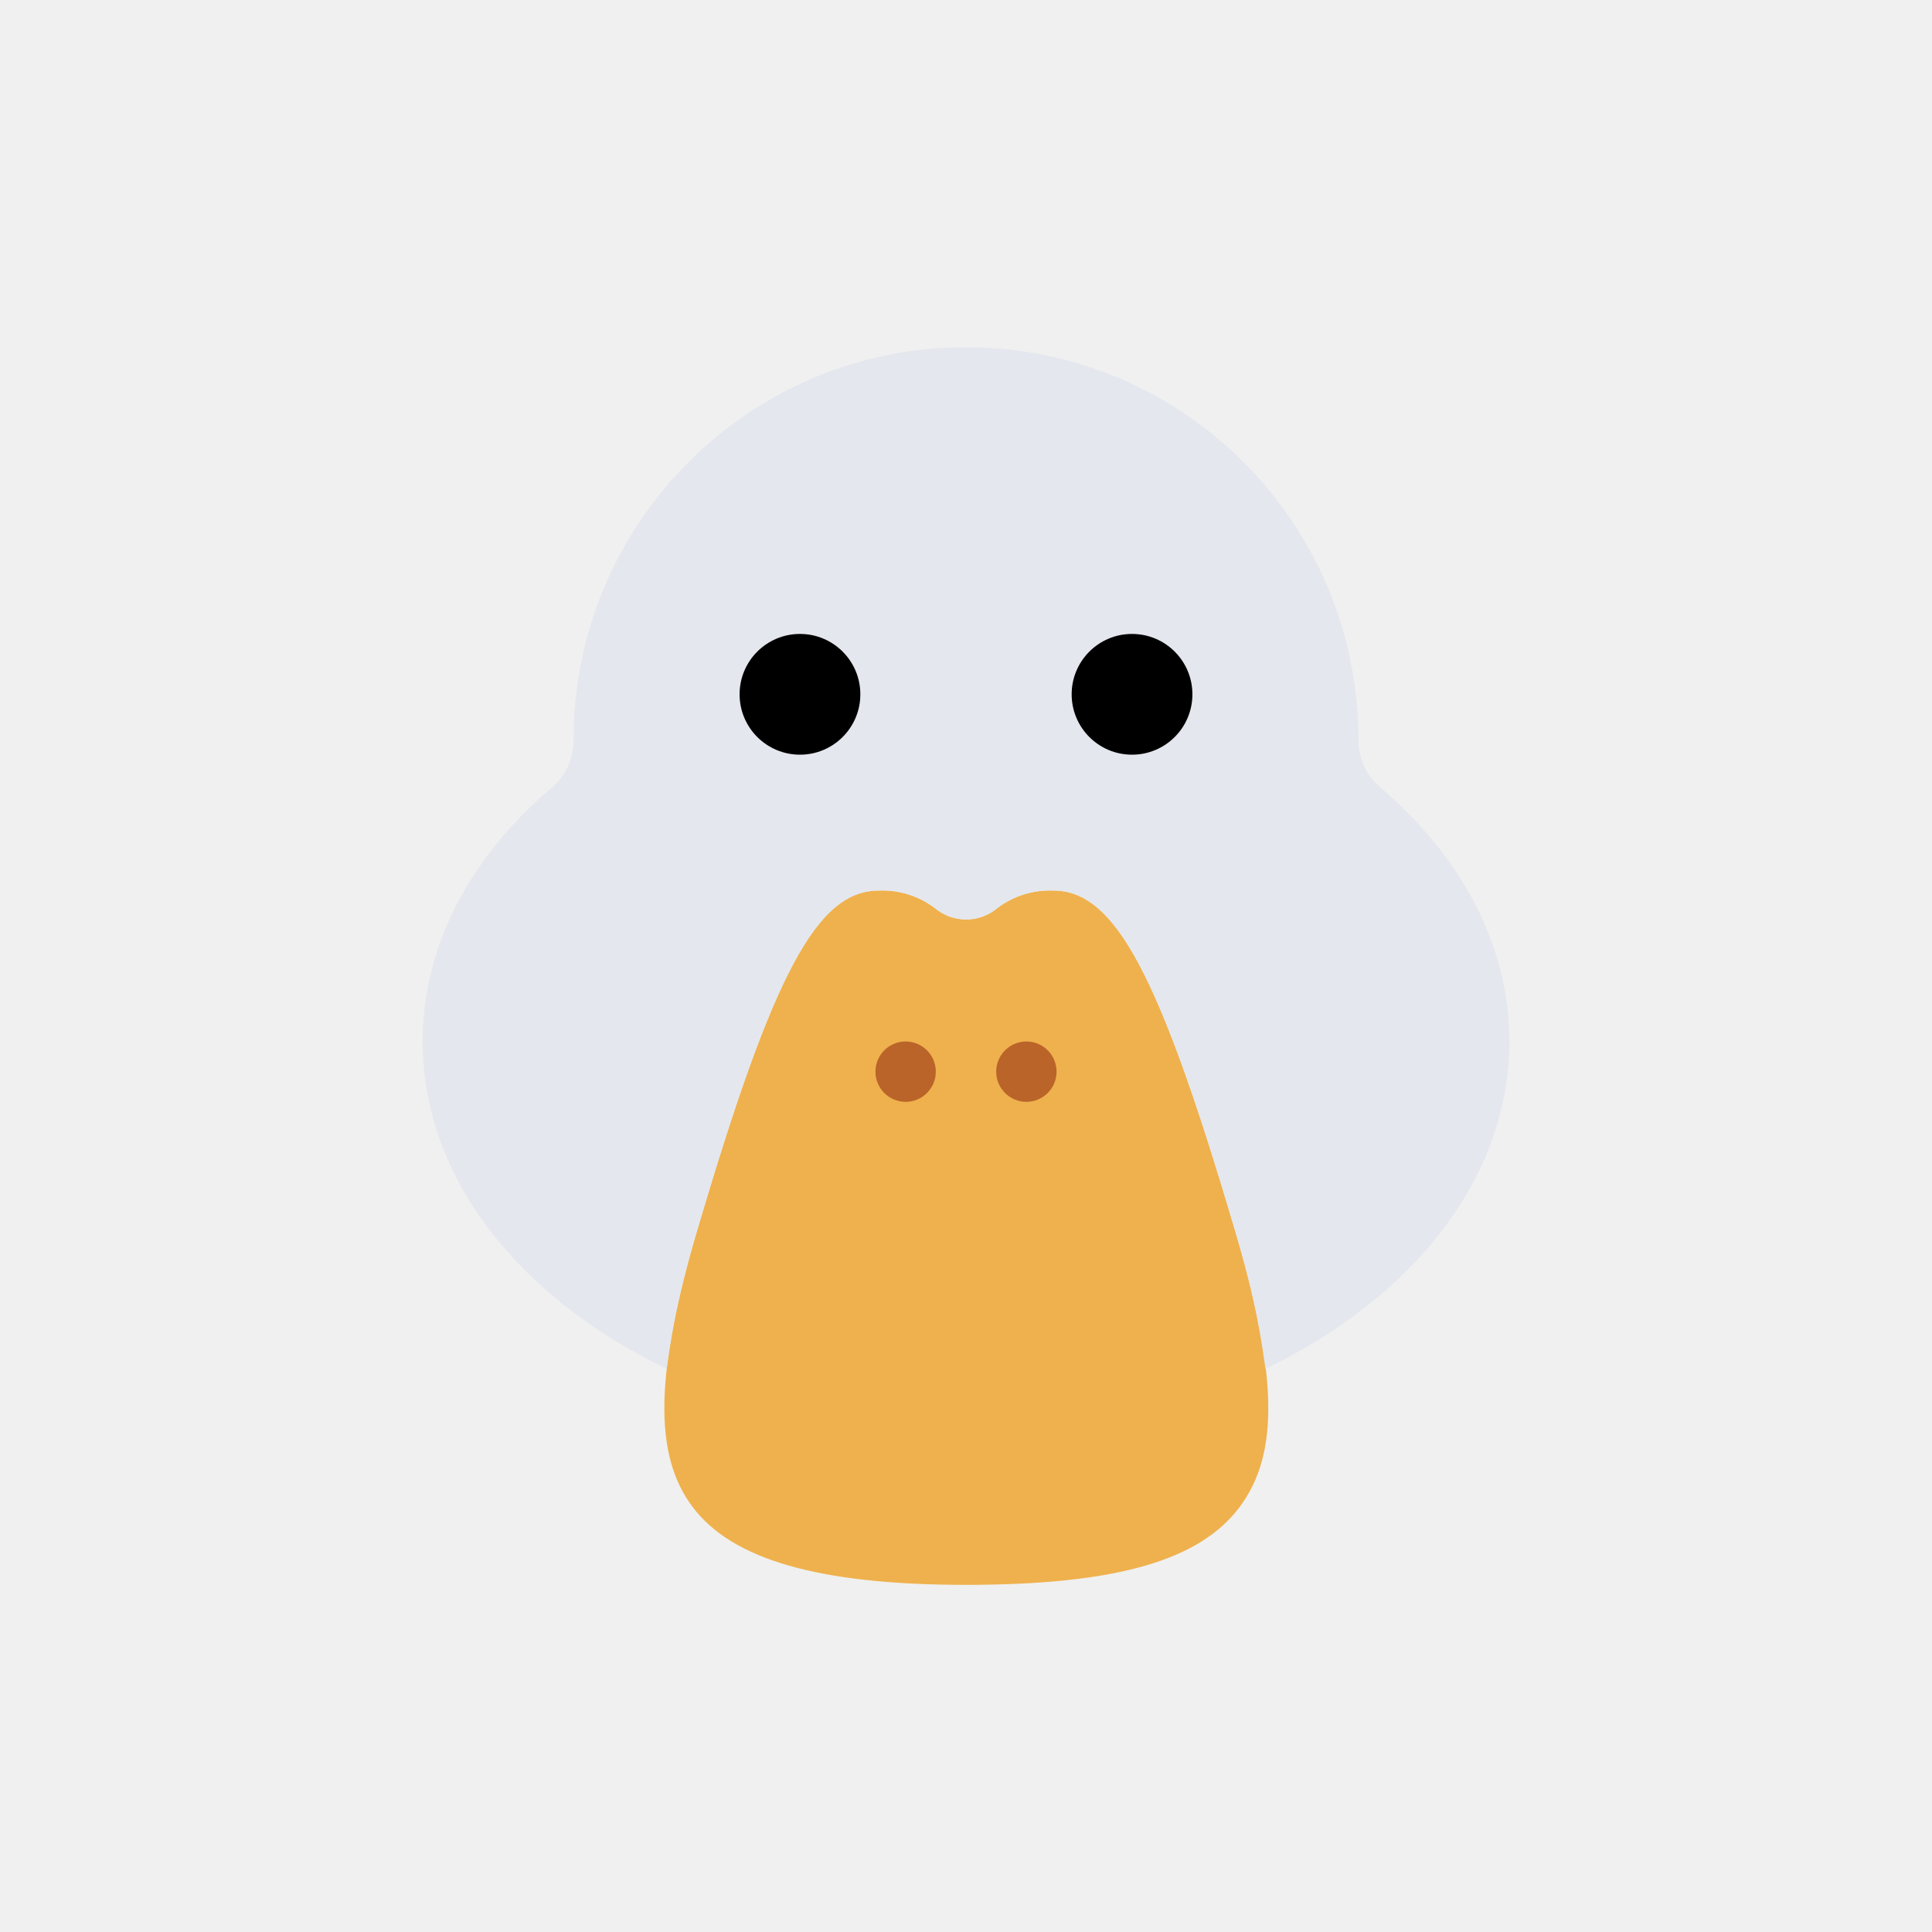
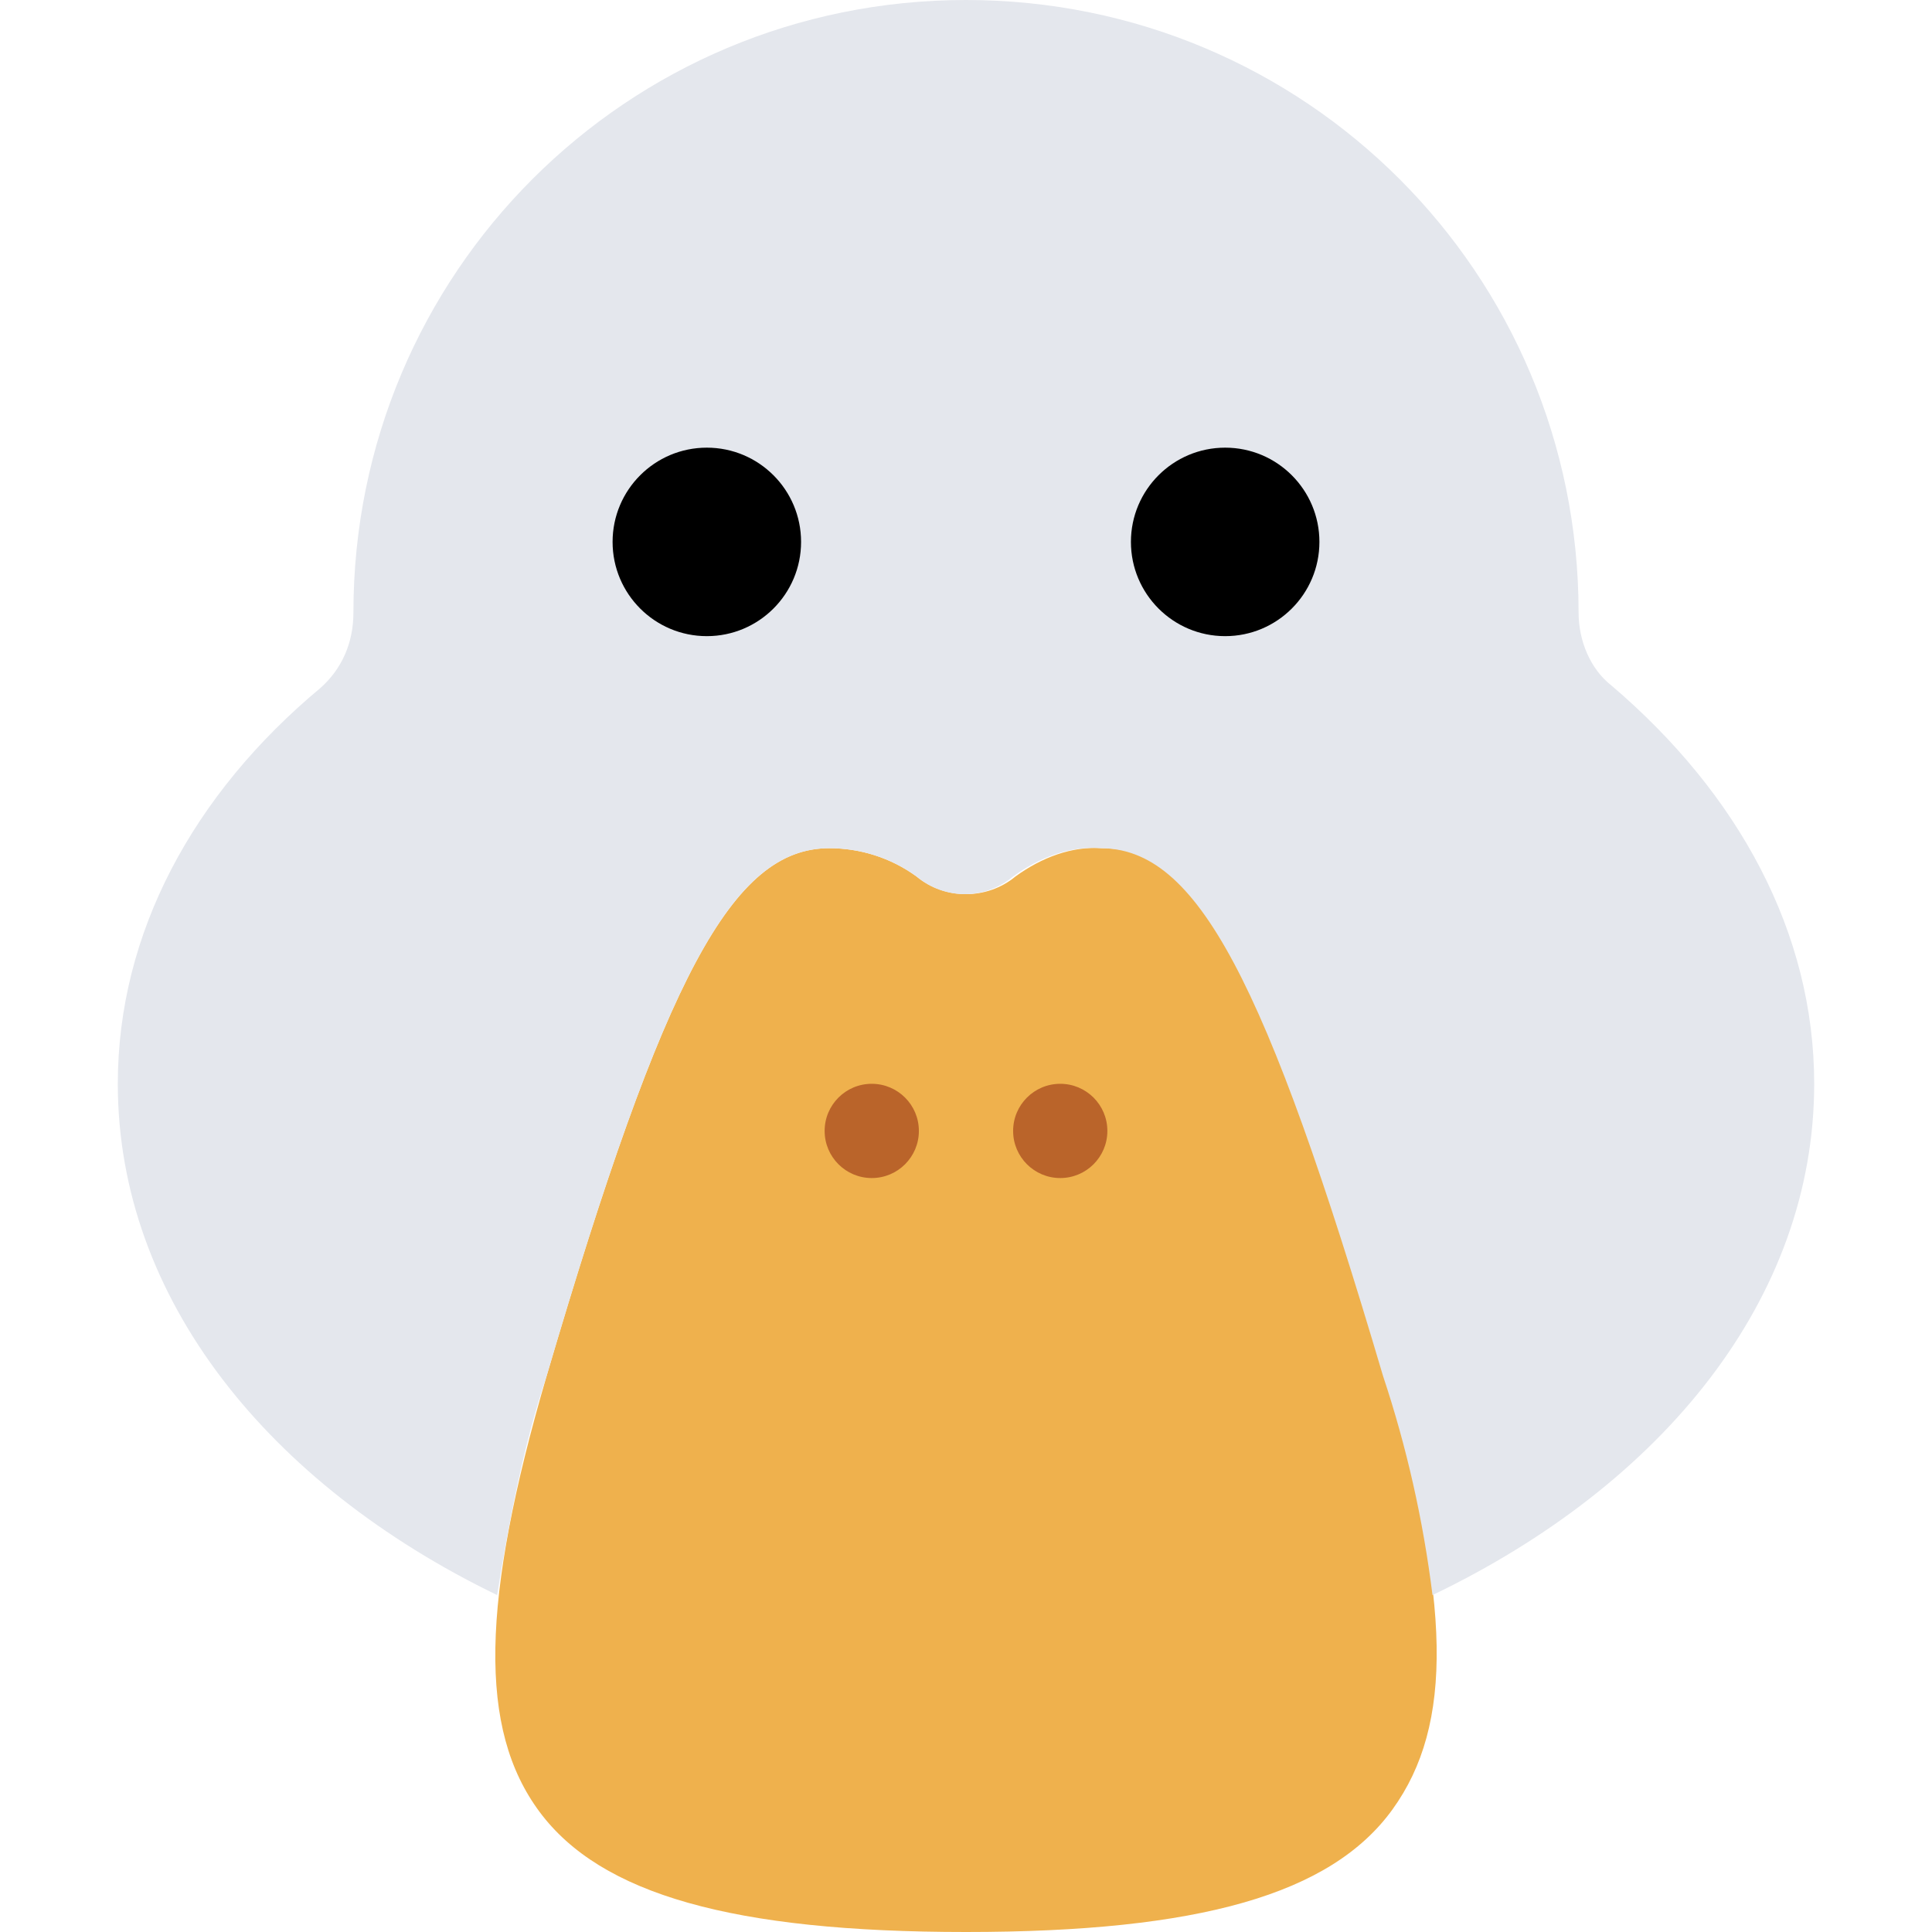
- <svg xmlns="http://www.w3.org/2000/svg" viewBox="0 0 128 128">
-   <defs>
-     <style>.cls-1{isolation:isolate;}.cls-2{mix-blend-mode:multiply;}.cls-3{fill:#efb14d;}.cls-4{fill:#e4e7ed;}.cls-5{fill:#ba642a;}</style>
-   </defs>
-   <g class="cls-1">
-     <g id="icons" class="cls-2">
-       <path class="cls-3" d="M81.78,81.38c-5-16.94-7.92-22.38-12-22.38a5.75,5.75,0,0,0-3.7,1.16,3.22,3.22,0,0,1-4.15,0A5.75,5.75,0,0,0,58.23,59c-4.09,0-7,5.44-12,22.38-2.84,9.63-2.94,15-.35,18.45S54.12,105,64,105s15.48-1.59,18.14-5.17S84.62,91,81.78,81.38Z" />
-       <path class="cls-4" d="M100,69c0,9.06-6.42,17-16.16,21.69a55.55,55.55,0,0,0-2.06-9.31c-5-16.94-7.92-22.38-12-22.38a5.79,5.79,0,0,0-3.7,1.16,3.2,3.2,0,0,1-4.14,0A5.79,5.79,0,0,0,58.23,59c-4.09,0-7,5.44-12,22.38a55.55,55.55,0,0,0-2.06,9.31C34.42,86,28,78.06,28,69c0-6.43,3.23-12.3,8.58-16.84A4.09,4.09,0,0,0,38,49v0a26,26,0,0,1,52,0v0a4.09,4.09,0,0,0,1.42,3.14C96.77,56.7,100,62.57,100,69Z" />
-       <circle cx="75" cy="46" r="4" />
-       <circle cx="53" cy="46" r="4" />
-       <circle class="cls-5" cx="60" cy="71" r="2" />
-       <circle class="cls-5" cx="68" cy="71" r="2" />
+ <svg xmlns="http://www.w3.org/2000/svg" version="1.1" id="Layer_1" x="0px" y="0px" viewBox="0 0 82 82" style="enable-background:new 0 0 82 82;" xml:space="preserve">
+   <style type="text/css">
+ 	.st0{fill:#FFFFFF;}
+ 	.st1{fill:#EFB14D;}
+ 	.st2{fill:#E4E7ED;}
+ 	.st3{fill:#BA642A;}
+ </style>
+   <rect class="st0" width="82" height="82" />
+   <g>
+     <g id="icons">
+       <path class="st1" d="M58.8,58.4c-5-16.9-7.9-22.4-12-22.4c-1.3-0.1-2.6,0.4-3.7,1.2c-1.2,1-3,1-4.2,0c-1.1-0.8-2.4-1.2-3.7-1.2    c-4.1,0-7,5.4-12,22.4c-2.8,9.6-2.9,15-0.3,18.5S31.1,82,41,82s15.5-1.6,18.1-5.2S61.6,68,58.8,58.4z" />
+       <path class="st2" d="M77,46c0,9.1-6.4,17-16.2,21.7c-0.4-3.2-1.1-6.3-2.1-9.3c-5-16.9-7.9-22.4-12-22.4c-1.3-0.1-2.6,0.4-3.7,1.2    c-1.2,1-2.9,1-4.1,0c-1.1-0.8-2.4-1.2-3.7-1.2c-4.1,0-7,5.4-12,22.4c-1,3-1.6,6.2-2.1,9.3C11.4,63,5,55.1,5,46    c0-6.4,3.2-12.3,8.6-16.8c0.9-0.8,1.4-1.9,1.4-3.2l0,0C15,11.6,26.6,0,41,0s26,11.6,26,26l0,0c0,1.2,0.5,2.4,1.4,3.1    C73.8,33.7,77,39.6,77,46z" />
+       <circle cx="52" cy="23" r="4" />
+       <circle cx="30" cy="23" r="4" />
+       <circle class="st3" cx="37" cy="48" r="2" />
+       <circle class="st3" cx="45" cy="48" r="2" />
    </g>
  </g>
</svg>
